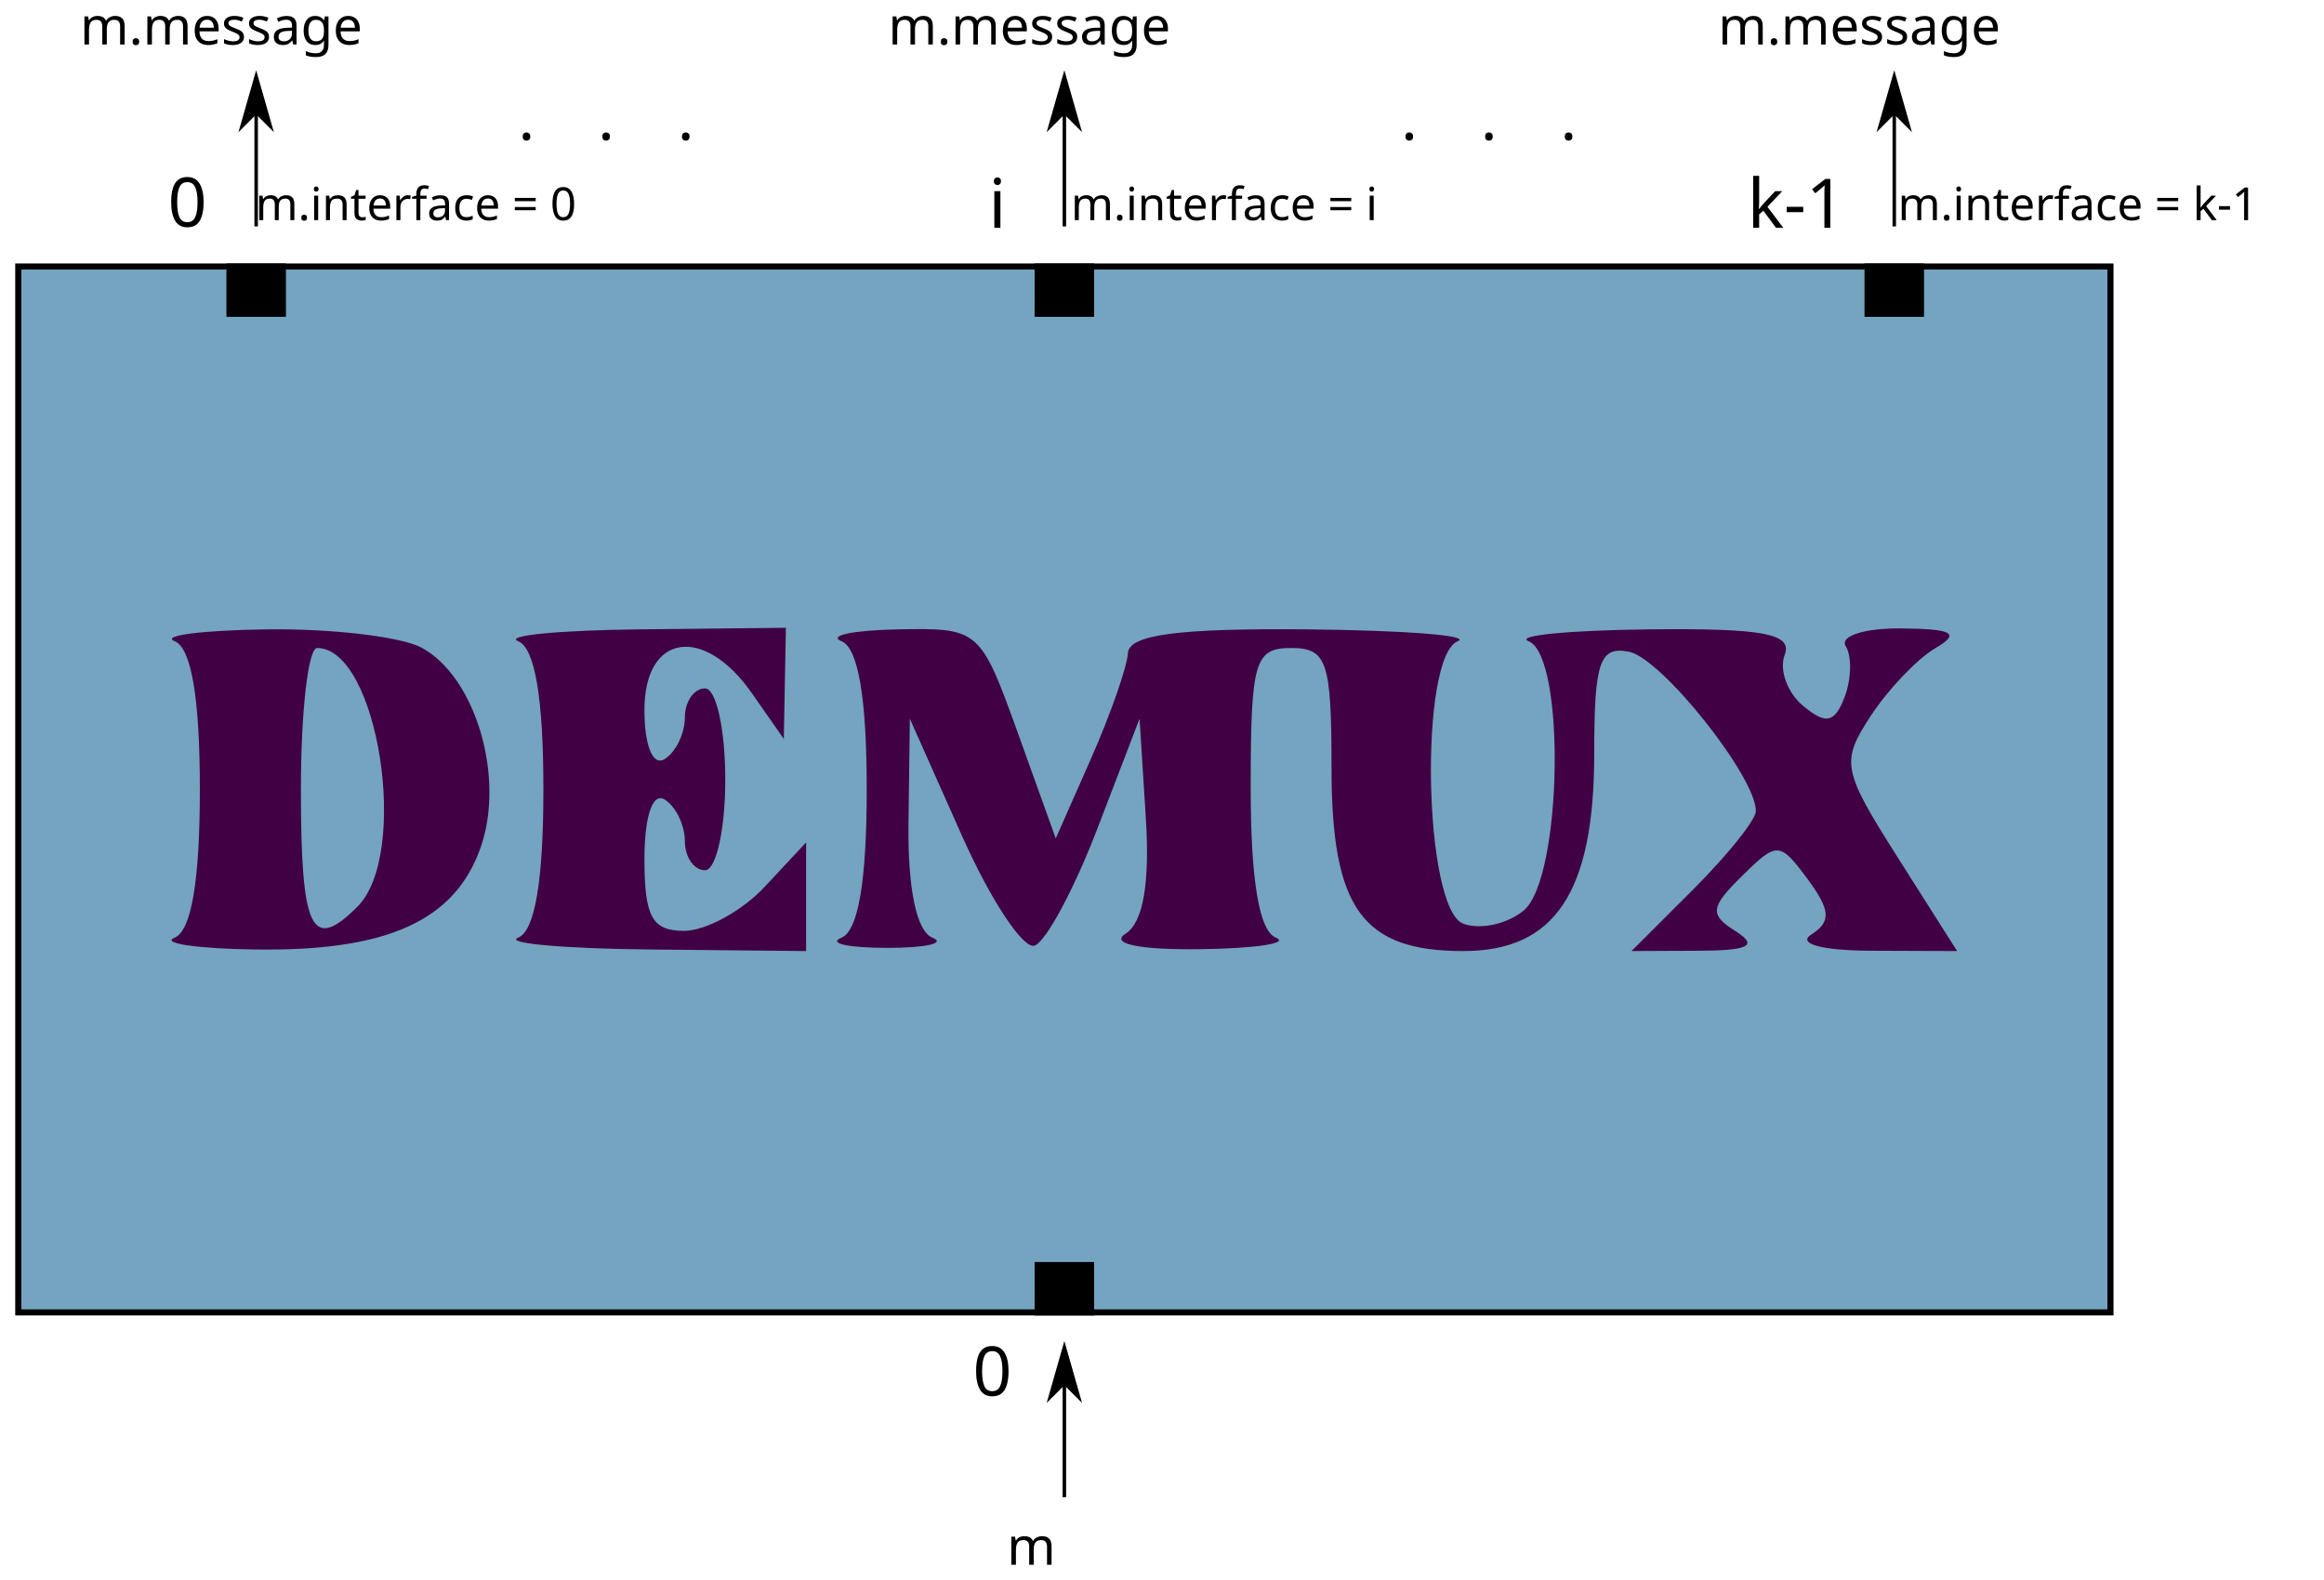
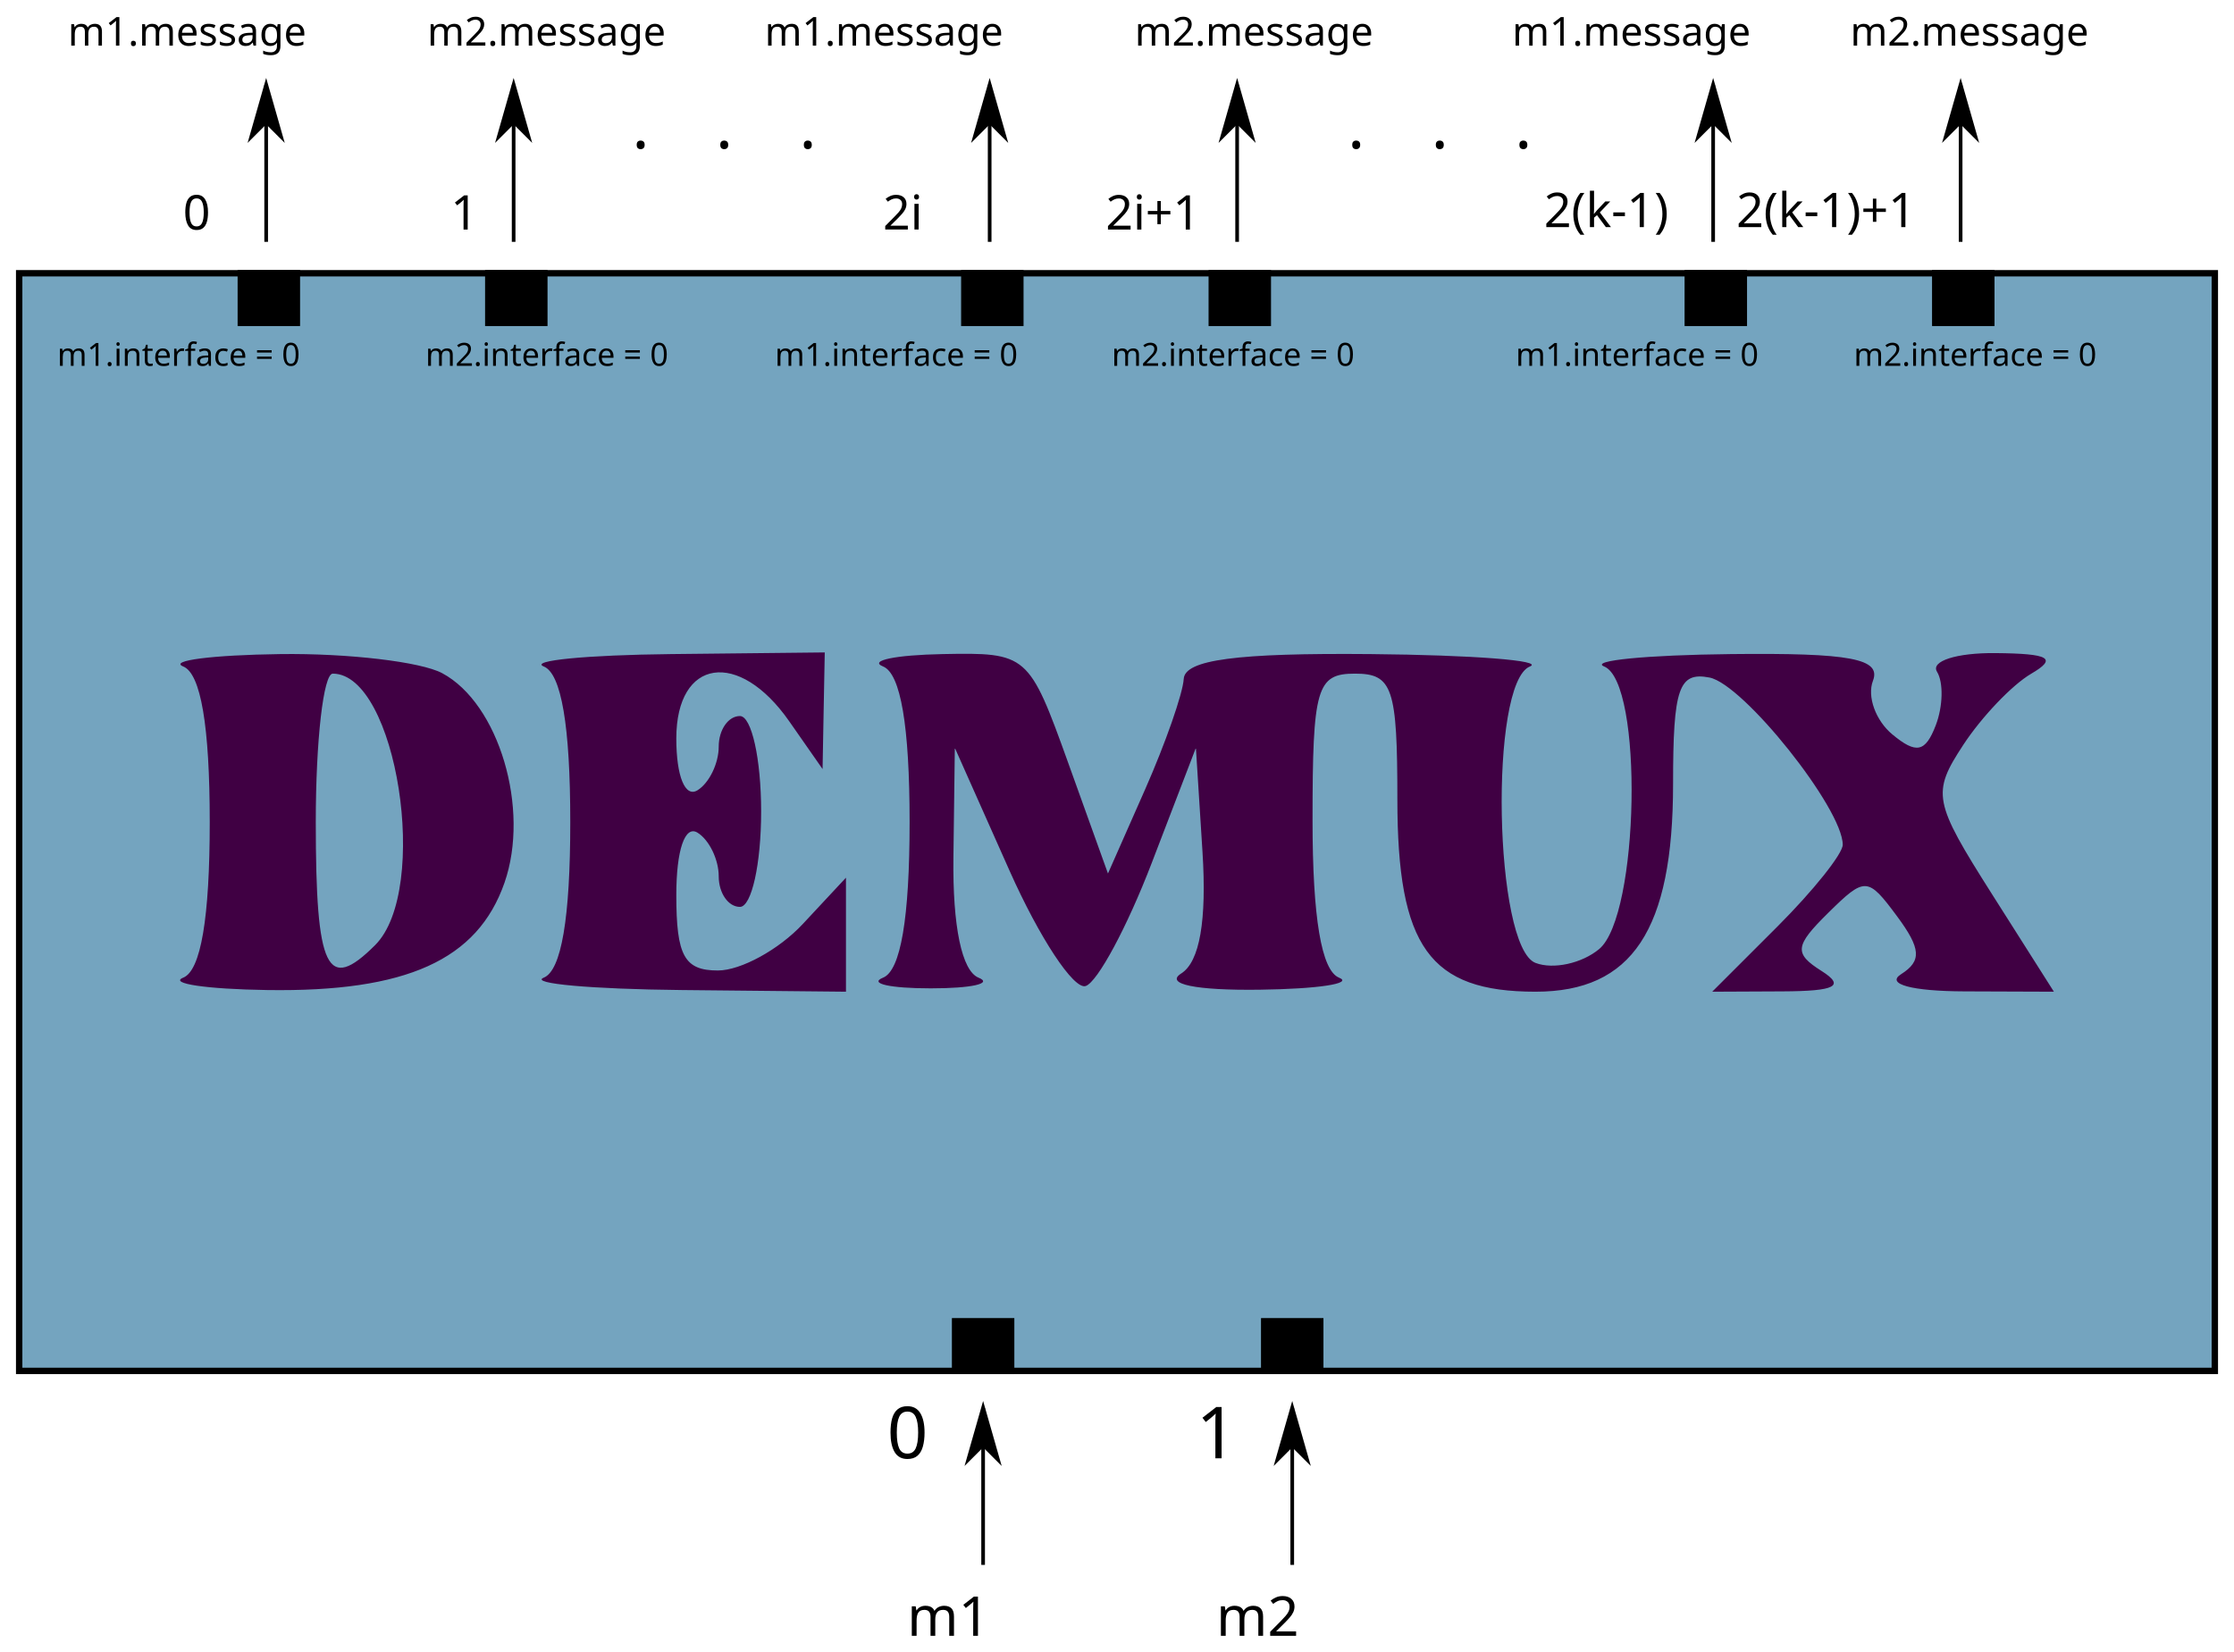
- <svg xmlns="http://www.w3.org/2000/svg" width="763.419" height="519.121" viewBox="0 0 763.419 519.121" id="svg2" version="1.1">
+ <svg xmlns="http://www.w3.org/2000/svg" width="699.274" height="517.107" viewBox="0 0 699.274 517.107" id="svg2" version="1.1">
  <defs id="defs4">
+     <marker style="overflow:visible" id="marker7125" refX="0" refY="0" orient="auto">
+       <path transform="matrix(-0.8,0,0,-0.8,-10,0)" style="fill:#000000;fill-opacity:1;fill-rule:evenodd;stroke:#000000;stroke-width:1pt;stroke-opacity:1" d="M 0,0 5,-5 -12.5,0 5,5 0,0 Z" id="path7127" />
+     </marker>
+     <marker style="overflow:visible" id="marker6961" refX="0" refY="0" orient="auto">
+       <path transform="matrix(-0.8,0,0,-0.8,-10,0)" style="fill:#000000;fill-opacity:1;fill-rule:evenodd;stroke:#000000;stroke-width:1pt;stroke-opacity:1" d="M 0,0 5,-5 -12.5,0 5,5 0,0 Z" id="path6963" />
+     </marker>
+     <marker orient="auto" refY="0" refX="0" id="marker6483" style="overflow:visible">
+       <path id="path6485" d="M 0,0 5,-5 -12.5,0 5,5 0,0 Z" style="fill:#000000;fill-opacity:1;fill-rule:evenodd;stroke:#000000;stroke-width:1pt;stroke-opacity:1" transform="matrix(-0.8,0,0,-0.8,-10,0)" />
+     </marker>
+     <marker style="overflow:visible" id="marker5853" refX="0" refY="0" orient="auto">
+       <path transform="matrix(-0.8,0,0,-0.8,-10,0)" style="fill:#000000;fill-opacity:1;fill-rule:evenodd;stroke:#000000;stroke-width:1pt;stroke-opacity:1" d="M 0,0 5,-5 -12.5,0 5,5 0,0 Z" id="path5855" />
+     </marker>
+     <marker orient="auto" refY="0" refX="0" id="marker5240" style="overflow:visible">
+       <path id="path5242" d="M 0,0 5,-5 -12.5,0 5,5 0,0 Z" style="fill:#000000;fill-opacity:1;fill-rule:evenodd;stroke:#000000;stroke-width:1pt;stroke-opacity:1" transform="matrix(-0.8,0,0,-0.8,-10,0)" />
+     </marker>
+     <marker orient="auto" refY="0" refX="0" id="marker4309" style="overflow:visible">
+       <path id="path4311" d="M 0,0 5,-5 -12.5,0 5,5 0,0 Z" style="fill:#000000;fill-opacity:1;fill-rule:evenodd;stroke:#000000;stroke-width:1pt;stroke-opacity:1" transform="matrix(-0.8,0,0,-0.8,-10,0)" />
+     </marker>
    <marker orient="auto" refY="0" refX="0" id="marker4499" style="overflow:visible">
      <path id="path4501" d="M 0,0 5,-5 -12.5,0 5,5 0,0 Z" style="fill:#000000;fill-opacity:1;fill-rule:evenodd;stroke:#000000;stroke-width:1pt;stroke-opacity:1" transform="matrix(-0.8,0,0,-0.8,-10,0)" />
    </marker>
    <marker orient="auto" refY="0" refX="0" id="marker4387" style="overflow:visible">
      <path id="path4389" d="M 0,0 5,-5 -12.5,0 5,5 0,0 Z" style="fill:#000000;fill-opacity:1;fill-rule:evenodd;stroke:#000000;stroke-width:1pt;stroke-opacity:1" transform="matrix(-0.8,0,0,-0.8,-10,0)" />
    </marker>
    <marker orient="auto" refY="0" refX="0" id="marker4287" style="overflow:visible">
      <path id="path4289" d="M 0,0 5,-5 -12.5,0 5,5 0,0 Z" style="fill:#000000;fill-opacity:1;fill-rule:evenodd;stroke:#000000;stroke-width:1pt;stroke-opacity:1" transform="matrix(-0.8,0,0,-0.8,-10,0)" />
    </marker>
    <marker orient="auto" refY="0" refX="0" id="marker6949" style="overflow:visible">
      <path id="path6951" d="M 0,0 5,-5 -12.5,0 5,5 0,0 Z" style="fill:#000000;fill-opacity:1;fill-rule:evenodd;stroke:#000000;stroke-width:1pt;stroke-opacity:1" transform="matrix(-0.8,0,0,-0.8,-10,0)" />
-     </marker>
-     <marker style="overflow:visible" id="marker5672" refX="0" refY="0" orient="auto">
-       <path transform="matrix(-0.8,0,0,-0.8,-10,0)" style="fill:#000000;fill-opacity:1;fill-rule:evenodd;stroke:#000000;stroke-width:1pt;stroke-opacity:1" d="M 0,0 5,-5 -12.5,0 5,5 0,0 Z" id="path5674" />
    </marker>
    <marker style="overflow:visible" id="marker5174" refX="0" refY="0" orient="auto">
      <path transform="matrix(-0.8,0,0,-0.8,-10,0)" style="fill:#000000;fill-opacity:1;fill-rule:evenodd;stroke:#000000;stroke-width:1pt;stroke-opacity:1" d="M 0,0 5,-5 -12.5,0 5,5 0,0 Z" id="path5176" />
    </marker>
    <marker orient="auto" refY="0" refX="0" id="marker5024" style="overflow:visible">
      <path id="path5026" d="M 0,0 5,-5 -12.5,0 5,5 0,0 Z" style="fill:#000000;fill-opacity:1;fill-rule:evenodd;stroke:#000000;stroke-width:1pt;stroke-opacity:1" transform="matrix(-0.8,0,0,-0.8,-10,0)" />
    </marker>
    <marker style="overflow:visible" id="marker4902" refX="0" refY="0" orient="auto">
      <path transform="matrix(-0.8,0,0,-0.8,-10,0)" style="fill:#000000;fill-opacity:1;fill-rule:evenodd;stroke:#000000;stroke-width:1pt;stroke-opacity:1" d="M 0,0 5,-5 -12.5,0 5,5 0,0 Z" id="path4904" />
    </marker>
    <marker style="overflow:visible" id="marker14043" refX="0" refY="0" orient="auto">
      <path transform="matrix(-0.8,0,0,-0.8,-10,0)" style="fill:#000000;fill-opacity:1;fill-rule:evenodd;stroke:#000000;stroke-width:1pt;stroke-opacity:1" d="M 0,0 5,-5 -12.5,0 5,5 0,0 Z" id="path14045" />
    </marker>
    <marker orient="auto" refY="0" refX="0" id="marker13191" style="overflow:visible">
      <path id="path13193" d="M 0,0 5,-5 -12.5,0 5,5 0,0 Z" style="fill:#000000;fill-opacity:1;fill-rule:evenodd;stroke:#000000;stroke-width:1pt;stroke-opacity:1" transform="matrix(-0.8,0,0,-0.8,-10,0)" />
    </marker>
    <marker style="overflow:visible" id="marker11943" refX="0" refY="0" orient="auto">
      <path transform="matrix(-0.8,0,0,-0.8,-10,0)" style="fill:#000000;fill-opacity:1;fill-rule:evenodd;stroke:#000000;stroke-width:1pt;stroke-opacity:1" d="M 0,0 5,-5 -12.5,0 5,5 0,0 Z" id="path11945" />
    </marker>
    <marker orient="auto" refY="0" refX="0" id="marker10587" style="overflow:visible">
      <path id="path10589" d="M 0,0 5,-5 -12.5,0 5,5 0,0 Z" style="fill:#000000;fill-opacity:1;fill-rule:evenodd;stroke:#000000;stroke-width:1pt;stroke-opacity:1" transform="matrix(-0.8,0,0,-0.8,-10,0)" />
    </marker>
    <marker style="overflow:visible" id="marker9081" refX="0" refY="0" orient="auto">
      <path transform="matrix(-0.8,0,0,-0.8,-10,0)" style="fill:#000000;fill-opacity:1;fill-rule:evenodd;stroke:#000000;stroke-width:1pt;stroke-opacity:1" d="M 0,0 5,-5 -12.5,0 5,5 0,0 Z" id="path9083" />
    </marker>
    <marker orient="auto" refY="0" refX="0" id="marker8997" style="overflow:visible">
      <path id="path8999" d="M 0,0 5,-5 -12.5,0 5,5 0,0 Z" style="fill:#000000;fill-opacity:1;fill-rule:evenodd;stroke:#000000;stroke-width:1pt;stroke-opacity:1" transform="matrix(-0.8,0,0,-0.8,-10,0)" />
    </marker>
    <marker style="overflow:visible" id="marker8913" refX="0" refY="0" orient="auto">
      <path transform="matrix(-0.8,0,0,-0.8,-10,0)" style="fill:#000000;fill-opacity:1;fill-rule:evenodd;stroke:#000000;stroke-width:1pt;stroke-opacity:1" d="M 0,0 5,-5 -12.5,0 5,5 0,0 Z" id="path8915" />
    </marker>
+     <marker orient="auto" refY="0" refX="0" id="marker5240-3" style="overflow:visible">
+       <path id="path5242-6" d="M 0,0 5,-5 -12.5,0 5,5 0,0 Z" style="fill:#000000;fill-opacity:1;fill-rule:evenodd;stroke:#000000;stroke-width:1pt;stroke-opacity:1" transform="matrix(-0.8,0,0,-0.8,-10,0)" />
+     </marker>
  </defs>
-   <g id="layer1" transform="translate(-16.0775,-128.4981)">
+   <g id="layer1" transform="translate(-16.0775,-130.5118)">
    <rect style="opacity:1;fill:#74a4bf;fill-opacity:1;stroke:#000000;stroke-width:2;stroke-linecap:round;stroke-miterlimit:4;stroke-dasharray:none;stroke-dashoffset:0;stroke-opacity:1" id="rect4136" width="687.274" height="343.637" x="22.078" y="216.053" />
    <g transform="translate(289.3635,-102.5948)" id="layer1-1">
      <g transform="matrix(0.1773381,0,0,0.1773381,166.2034,319.2169)" id="g4161">
        <path style="fill:#400043;fill-opacity:1" d="m -1022.493,666.199 -271.389,2.923 c -149.264,1.625 -250.334,11.476 -224.598,21.86 31.025,12.519 46.792,105.071 46.792,274.68 0,169.609 -15.767,262.161 -46.792,274.681 -25.736,10.384 83.756,20.235 243.314,21.86 l 290.108,2.924 0,-100.674 0,-100.601 -76.329,81.885 c -41.978,45.059 -109.357,81.958 -149.732,81.958 -59.171,0 -73.404,-25.821 -73.404,-133.209 0,-79.284 15.154,-123.874 37.433,-110.106 20.589,12.724 37.433,47.393 37.433,77.06 0,29.667 16.846,53.956 37.433,53.956 20.589,0 37.435,-75.802 37.435,-168.449 0,-92.647 -16.846,-168.449 -37.435,-168.449 -20.587,0 -37.433,24.289 -37.433,53.956 0,29.667 -16.844,64.335 -37.433,77.059 -21.838,13.498 -37.433,-24.582 -37.433,-91.389 0,-141.268 110.27,-158 199.374,-30.268 l 58.782,84.224 1.901,-102.941 1.968,-102.941 z m 2065.986,1.172 c -68.126,-0.624 -114.372,14.17 -102.795,32.9 11.575,18.73 10.573,61.268 -2.189,94.533 -18.345,47.806 -34.421,51.167 -76.694,16.085 -29.415,-24.413 -44.802,-66.95 -34.215,-94.533 15.048,-39.217 -39.697,-49.54 -250.993,-47.23 -148.618,1.625 -249.164,11.476 -223.428,21.86 69.537,28.059 62.24,439.917 -8.846,498.913 -30.62,25.411 -81.156,36.37 -112.3,24.419 -73.315,-28.134 -82.108,-494.184 -9.87,-523.332 25.736,-10.384 -100.601,-20.236 -280.749,-21.86 -237.278,-2.14 -328.308,9.971 -330.318,43.867 -1.526,25.735 -32.206,113.548 -68.212,195.135 l -65.508,148.343 -70.114,-195.134 c -69.236,-192.551 -72.216,-195.127 -221.894,-192.211 -83.433,1.625 -130.651,11.476 -104.915,21.86 31.025,12.519 46.792,105.071 46.792,274.68 0,169.609 -15.767,262.161 -46.792,274.68 -25.734,10.384 12.165,18.863 84.224,18.863 72.059,0 109.958,-8.478 84.224,-18.863 -29.446,-11.882 -45.857,-90.604 -44.307,-212.316 l 2.487,-193.38 96.434,216.556 c 53.051,119.119 113.593,210.885 134.525,203.908 20.93,-6.977 73.275,-104.414 116.32,-216.556 l 78.23,-203.908 11.623,183.51 c 7.708,121.49 -4.948,194.128 -37.433,214.728 -29.641,18.798 25.062,30.171 138.107,28.733 102.943,-1.309 166.109,-10.891 140.375,-21.276 -31.102,-12.551 -46.792,-105.719 -46.792,-277.824 0,-233.957 7.217,-258.888 74.865,-258.888 66.448,4.4e-4 74.867,24.924 74.867,221.894 0,260.44 56.863,339.603 243.9,339.603 170.589,0 242.73,-109.058 242.73,-366.727 0,-169.045 10.016,-198.33 64.193,-187.896 60.14,11.582 235.272,231.336 235.272,295.224 0,15.96 -51.804,80.9 -115.15,144.249 l -115.225,115.151 124.582,-0.584 c 93.157,-0.431 110.361,-9.485 68.36,-36.044 -48.937,-30.945 -47.391,-44.156 11.696,-102.429 65.108,-64.209 69.864,-63.927 121.586,5.849 42.392,57.189 43.917,78.972 7.091,102.356 -27.381,17.386 18.875,29.931 111.495,30.268 l 158.287,0.584 -109.594,-172.762 C 934.03,929.324 931.209,914.655 986.984,829.532 c 32.495,-49.597 86.407,-106.121 119.756,-125.606 46.967,-27.442 32.705,-35.672 -63.242,-36.556 z m -3027.402,1.756 c -119.736,1.625 -196.67,11.476 -170.934,21.86 31.025,12.519 46.79,105.071 46.79,274.68 0,169.609 -15.765,262.161 -46.79,274.68 -25.736,10.384 40.857,20.236 147.977,21.86 245.918,3.732 371.549,-53.099 419.075,-189.432 45.45,-130.375 -9.83,-316.357 -109.959,-369.944 -37.658,-20.153 -166.423,-35.329 -286.159,-33.704 z m 92.998,34.508 c 112.859,0 172.475,381.566 74.867,479.173 -85.071,85.07 -104.842,44.146 -104.842,-217.142 0,-144.117 13.505,-262.032 29.975,-262.032 z" id="path4155" />
      </g>
    </g>
-     <path style="fill:none;fill-rule:evenodd;stroke:#000000;stroke-width:1.145px;stroke-linecap:butt;stroke-linejoin:miter;stroke-opacity:1;marker-end:url(#marker4902)" d="m 365.714,620.421 0,-49.091" id="path5152" />
-     <text id="text5154" y="642.619" x="366.033" style="font-style:normal;font-weight:normal;font-size:17.182px;line-height:125%;font-family:sans-serif;text-align:center;letter-spacing:0px;word-spacing:0px;text-anchor:middle;fill:#000000;fill-opacity:1;stroke:none;stroke-width:1px;stroke-linecap:butt;stroke-linejoin:miter;stroke-opacity:1" xml:space="preserve">
-       <tspan y="642.619" x="366.033" id="tspan5156">m</tspan>
+     <path style="fill:none;fill-rule:evenodd;stroke:#000000;stroke-width:1.145px;stroke-linecap:butt;stroke-linejoin:miter;stroke-opacity:1;marker-end:url(#marker5024)" d="m 99.393,206.223 0,-49.091" id="path4806" />
+     <text id="text5016" y="144.789" x="85.812" style="font-style:normal;font-weight:normal;font-size:17.182px;line-height:125%;font-family:sans-serif;text-align:center;letter-spacing:0px;word-spacing:0px;text-anchor:middle;fill:#000000;fill-opacity:1;stroke:none;stroke-width:1px;stroke-linecap:butt;stroke-linejoin:miter;stroke-opacity:1" xml:space="preserve">
+       <tspan y="144.789" x="85.812" id="tspan5018" style="font-size:12.5px">m1.message</tspan>
    </text>
-     <text id="text5158" y="587.057" x="348.676" style="font-style:normal;font-weight:normal;font-size:10.198px;line-height:125%;font-family:sans-serif;text-align:center;letter-spacing:0px;word-spacing:0px;text-anchor:middle;fill:#000000;fill-opacity:1;stroke:none;stroke-width:1px;stroke-linecap:butt;stroke-linejoin:miter;stroke-opacity:1" xml:space="preserve">
-       <tspan style="font-size:22.5px" y="587.057" x="348.676" id="tspan5160">0</tspan>
+     <text xml:space="preserve" style="font-style:normal;font-weight:normal;font-size:15px;line-height:125%;font-family:sans-serif;text-align:center;letter-spacing:0px;word-spacing:0px;text-anchor:middle;fill:#000000;fill-opacity:1;stroke:none;stroke-width:1px;stroke-linecap:butt;stroke-linejoin:miter;stroke-opacity:1" x="476.506" y="176.936" id="text7037">
+       <tspan id="tspan7039" x="476.506" y="176.936" style="font-size:20px">.    .    .</tspan>
    </text>
-     <rect y="543.344" x="356.136" height="17.151" width="19.156" id="rect5164" style="opacity:1;fill:#000000;fill-opacity:1;stroke:#000000;stroke-width:0.39;stroke-linecap:round;stroke-miterlimit:4;stroke-dasharray:none;stroke-dashoffset:0;stroke-opacity:1" />
-     <path style="fill:none;fill-rule:evenodd;stroke:#000000;stroke-width:1.145px;stroke-linecap:butt;stroke-linejoin:miter;stroke-opacity:1;marker-end:url(#marker5024)" d="m 100.227,202.887 0,-49.091" id="path4806" />
+     <text id="text7041" y="176.936" x="252.529" style="font-style:normal;font-weight:normal;font-size:15px;line-height:125%;font-family:sans-serif;text-align:center;letter-spacing:0px;word-spacing:0px;text-anchor:middle;fill:#000000;fill-opacity:1;stroke:none;stroke-width:1px;stroke-linecap:butt;stroke-linejoin:miter;stroke-opacity:1" xml:space="preserve">
+       <tspan style="font-size:20px" y="176.936" x="252.529" id="tspan7043">.    .    .</tspan>
+     </text>
+     <text xml:space="preserve" style="font-style:normal;font-weight:normal;font-size:17.182px;line-height:125%;font-family:sans-serif;text-align:center;letter-spacing:0px;word-spacing:0px;text-anchor:middle;fill:#000000;fill-opacity:1;stroke:none;stroke-width:1px;stroke-linecap:butt;stroke-linejoin:miter;stroke-opacity:1" x="83.164" y="245.036" id="text4765">
+       <tspan id="tspan4767" x="83.164" y="245.036" style="font-size:10px">m1.interface = 0</tspan>
+     </text>
+     <text xml:space="preserve" style="font-style:normal;font-weight:normal;font-size:10.198px;line-height:125%;font-family:sans-serif;text-align:center;letter-spacing:0px;word-spacing:0px;text-anchor:middle;fill:#000000;fill-opacity:1;stroke:none;stroke-width:1px;stroke-linecap:butt;stroke-linejoin:miter;stroke-opacity:1" x="84.261" y="202.368" id="text4285">
+       <tspan id="tspan4287" x="84.261" y="202.368" style="font-size:15px">0</tspan>
+     </text>
+     <path style="fill:none;fill-rule:evenodd;stroke:#000000;stroke-width:1.145px;stroke-linecap:butt;stroke-linejoin:miter;stroke-opacity:1;marker-end:url(#marker4902)" d="m 323.808,620.421 0,-49.091" id="path5152" />
+     <text id="text5154" y="642.619" x="324.127" style="font-style:normal;font-weight:normal;font-size:17.182px;line-height:125%;font-family:sans-serif;text-align:center;letter-spacing:0px;word-spacing:0px;text-anchor:middle;fill:#000000;fill-opacity:1;stroke:none;stroke-width:1px;stroke-linecap:butt;stroke-linejoin:miter;stroke-opacity:1" xml:space="preserve">
+       <tspan y="642.619" x="324.127" id="tspan5156">m1</tspan>
+     </text>
+     <text id="text5158" y="587.057" x="306.77" style="font-style:normal;font-weight:normal;font-size:10.198px;line-height:125%;font-family:sans-serif;text-align:center;letter-spacing:0px;word-spacing:0px;text-anchor:middle;fill:#000000;fill-opacity:1;stroke:none;stroke-width:1px;stroke-linecap:butt;stroke-linejoin:miter;stroke-opacity:1" xml:space="preserve">
+       <tspan style="font-size:22.5px" y="587.057" x="306.77" id="tspan5160">0</tspan>
+     </text>
+     <rect y="543.344" x="314.23" height="17.151" width="19.156" id="rect5164" style="opacity:1;fill:#000000;fill-opacity:1;stroke:#000000;stroke-width:0.39;stroke-linecap:round;stroke-miterlimit:4;stroke-dasharray:none;stroke-dashoffset:0;stroke-opacity:1" />
+     <path id="path4297" d="m 420.566,620.421 0,-49.091" style="fill:none;fill-rule:evenodd;stroke:#000000;stroke-width:1.145px;stroke-linecap:butt;stroke-linejoin:miter;stroke-opacity:1;marker-end:url(#marker4309)" />
+     <text xml:space="preserve" style="font-style:normal;font-weight:normal;font-size:17.182px;line-height:125%;font-family:sans-serif;text-align:center;letter-spacing:0px;word-spacing:0px;text-anchor:middle;fill:#000000;fill-opacity:1;stroke:none;stroke-width:1px;stroke-linecap:butt;stroke-linejoin:miter;stroke-opacity:1" x="420.884" y="642.619" id="text4299">
+       <tspan id="tspan4301" x="420.884" y="642.619">m2</tspan>
+     </text>
+     <text xml:space="preserve" style="font-style:normal;font-weight:normal;font-size:10.198px;line-height:125%;font-family:sans-serif;text-align:center;letter-spacing:0px;word-spacing:0px;text-anchor:middle;fill:#000000;fill-opacity:1;stroke:none;stroke-width:1px;stroke-linecap:butt;stroke-linejoin:miter;stroke-opacity:1" x="403.528" y="587.057" id="text4303">
+       <tspan id="tspan4305" x="403.528" y="587.057" style="font-size:22.5px">1</tspan>
+     </text>
+     <rect style="opacity:1;fill:#000000;fill-opacity:1;stroke:#000000;stroke-width:0.39;stroke-linecap:round;stroke-miterlimit:4;stroke-dasharray:none;stroke-dashoffset:0;stroke-opacity:1" id="rect4307" width="19.156" height="17.151" x="410.988" y="543.344" />
+     <path style="fill:none;fill-rule:evenodd;stroke:#000000;stroke-width:1.145px;stroke-linecap:butt;stroke-linejoin:miter;stroke-opacity:1;marker-end:url(#marker7125)" d="m 176.853,206.223 0,-49.091" id="path5224" />
    <rect y="215.248" x="90.65" height="17.151" width="19.156" id="rect4826" style="opacity:1;fill:#000000;fill-opacity:1;stroke:#000000;stroke-width:0.39;stroke-linecap:round;stroke-miterlimit:4;stroke-dasharray:none;stroke-dashoffset:0;stroke-opacity:1" />
-     <text id="text5016" y="143.121" x="99.904" style="font-style:normal;font-weight:normal;font-size:17.182px;line-height:125%;font-family:sans-serif;text-align:center;letter-spacing:0px;word-spacing:0px;text-anchor:middle;fill:#000000;fill-opacity:1;stroke:none;stroke-width:1px;stroke-linecap:butt;stroke-linejoin:miter;stroke-opacity:1" xml:space="preserve">
-       <tspan y="143.121" x="99.904" id="tspan5018">m.message</tspan>
+     <rect y="215.248" x="168.11" height="17.151" width="19.156" id="rect5226" style="opacity:1;fill:#000000;fill-opacity:1;stroke:#000000;stroke-width:0.39;stroke-linecap:round;stroke-miterlimit:4;stroke-dasharray:none;stroke-dashoffset:0;stroke-opacity:1" />
+     <text id="text5228" y="144.789" x="198.305" style="font-style:normal;font-weight:normal;font-size:17.182px;line-height:125%;font-family:sans-serif;text-align:center;letter-spacing:0px;word-spacing:0px;text-anchor:middle;fill:#000000;fill-opacity:1;stroke:none;stroke-width:1px;stroke-linecap:butt;stroke-linejoin:miter;stroke-opacity:1" xml:space="preserve">
+       <tspan y="144.789" x="198.305" id="tspan5230" style="font-size:12.5px">m2.message</tspan>
    </text>
-     <path id="path5648" d="m 365.714,202.887 0,-49.091" style="fill:none;fill-rule:evenodd;stroke:#000000;stroke-width:1.145px;stroke-linecap:butt;stroke-linejoin:miter;stroke-opacity:1;marker-end:url(#marker5672)" />
-     <rect style="opacity:1;fill:#000000;fill-opacity:1;stroke:#000000;stroke-width:0.39;stroke-linecap:round;stroke-miterlimit:4;stroke-dasharray:none;stroke-dashoffset:0;stroke-opacity:1" id="rect5660" width="19.156" height="17.151" x="356.136" y="215.248" />
-     <path id="path6812" d="m 638.333,202.887 0,-49.091" style="fill:none;fill-rule:evenodd;stroke:#000000;stroke-width:1.145px;stroke-linecap:butt;stroke-linejoin:miter;stroke-opacity:1;marker-end:url(#marker4499)" />
-     <rect style="opacity:1;fill:#000000;fill-opacity:1;stroke:#000000;stroke-width:0.39;stroke-linecap:round;stroke-miterlimit:4;stroke-dasharray:none;stroke-dashoffset:0;stroke-opacity:1" id="rect6824" width="19.156" height="17.151" x="628.755" y="215.248" />
-     <text xml:space="preserve" style="font-style:normal;font-weight:normal;font-size:15px;line-height:125%;font-family:sans-serif;text-align:center;letter-spacing:0px;word-spacing:0px;text-anchor:middle;fill:#000000;fill-opacity:1;stroke:none;stroke-width:1px;stroke-linecap:butt;stroke-linejoin:miter;stroke-opacity:1" x="224.935" y="174.434" id="text7037">
-       <tspan id="tspan7039" x="224.935" y="174.434" style="font-size:20px">.    .    .</tspan>
+     <text xml:space="preserve" style="font-style:normal;font-weight:normal;font-size:17.182px;line-height:125%;font-family:sans-serif;text-align:center;letter-spacing:0px;word-spacing:0px;text-anchor:middle;fill:#000000;fill-opacity:1;stroke:none;stroke-width:1px;stroke-linecap:butt;stroke-linejoin:miter;stroke-opacity:1" x="198.421" y="245.036" id="text5232">
+       <tspan id="tspan5234" x="198.421" y="245.036" style="font-size:10px">m2.interface = 0</tspan>
    </text>
-     <text id="text7041" y="174.434" x="514.935" style="font-style:normal;font-weight:normal;font-size:15px;line-height:125%;font-family:sans-serif;text-align:center;letter-spacing:0px;word-spacing:0px;text-anchor:middle;fill:#000000;fill-opacity:1;stroke:none;stroke-width:1px;stroke-linecap:butt;stroke-linejoin:miter;stroke-opacity:1" xml:space="preserve">
-       <tspan style="font-size:20px" y="174.434" x="514.935" id="tspan7043">.    .    .</tspan>
+     <text xml:space="preserve" style="font-style:normal;font-weight:normal;font-size:10.198px;line-height:125%;font-family:sans-serif;text-align:center;letter-spacing:0px;word-spacing:0px;text-anchor:middle;fill:#000000;fill-opacity:1;stroke:none;stroke-width:1px;stroke-linecap:butt;stroke-linejoin:miter;stroke-opacity:1" x="168.062" y="202.376" id="text5236">
+       <tspan id="tspan5238" x="168.062" y="202.376" style="font-size:15px">1</tspan>
    </text>
-     <text xml:space="preserve" style="font-style:normal;font-weight:normal;font-size:17.182px;line-height:125%;font-family:sans-serif;text-align:center;letter-spacing:0px;word-spacing:0px;text-anchor:middle;fill:#000000;fill-opacity:1;stroke:none;stroke-width:1px;stroke-linecap:butt;stroke-linejoin:miter;stroke-opacity:1" x="163.849" y="200.828" id="text4765">
-       <tspan id="tspan4767" x="163.849" y="200.828" style="font-size:15px">m.interface = 0</tspan>
+     <path id="path5821" d="m 325.856,206.223 0,-49.091" style="fill:none;fill-rule:evenodd;stroke:#000000;stroke-width:1.145px;stroke-linecap:butt;stroke-linejoin:miter;stroke-opacity:1;marker-end:url(#marker5853)" />
+     <text xml:space="preserve" style="font-style:normal;font-weight:normal;font-size:17.182px;line-height:125%;font-family:sans-serif;text-align:center;letter-spacing:0px;word-spacing:0px;text-anchor:middle;fill:#000000;fill-opacity:1;stroke:none;stroke-width:1px;stroke-linecap:butt;stroke-linejoin:miter;stroke-opacity:1" x="303.934" y="144.789" id="text5825">
+       <tspan style="font-size:12.5px" id="tspan5827" x="303.934" y="144.789">m1.message</tspan>
    </text>
-     <text xml:space="preserve" style="font-style:normal;font-weight:normal;font-size:17.182px;line-height:125%;font-family:sans-serif;text-align:center;letter-spacing:0px;word-spacing:0px;text-anchor:middle;fill:#000000;fill-opacity:1;stroke:none;stroke-width:1px;stroke-linecap:butt;stroke-linejoin:miter;stroke-opacity:1" x="365.391" y="143.121" id="text4781">
-       <tspan id="tspan4783" x="365.391" y="143.121">m.message</tspan>
+     <text id="text5829" y="245.036" x="307.803" style="font-style:normal;font-weight:normal;font-size:17.182px;line-height:125%;font-family:sans-serif;text-align:center;letter-spacing:0px;word-spacing:0px;text-anchor:middle;fill:#000000;fill-opacity:1;stroke:none;stroke-width:1px;stroke-linecap:butt;stroke-linejoin:miter;stroke-opacity:1" xml:space="preserve">
+       <tspan style="font-size:10px" y="245.036" x="307.803" id="tspan5831">m1.interface = 0</tspan>
    </text>
-     <text id="text4797" y="143.121" x="638.01" style="font-style:normal;font-weight:normal;font-size:17.182px;line-height:125%;font-family:sans-serif;text-align:center;letter-spacing:0px;word-spacing:0px;text-anchor:middle;fill:#000000;fill-opacity:1;stroke:none;stroke-width:1px;stroke-linecap:butt;stroke-linejoin:miter;stroke-opacity:1" xml:space="preserve">
-       <tspan y="143.121" x="638.01" id="tspan4799">m.message</tspan>
+     <text id="text5833" y="202.368" x="305.302" style="font-style:normal;font-weight:normal;font-size:10.198px;line-height:125%;font-family:sans-serif;text-align:center;letter-spacing:0px;word-spacing:0px;text-anchor:middle;fill:#000000;fill-opacity:1;stroke:none;stroke-width:1px;stroke-linecap:butt;stroke-linejoin:miter;stroke-opacity:1" xml:space="preserve">
+       <tspan style="font-size:15px" y="202.368" x="305.302" id="tspan5835">2i</tspan>
    </text>
-     <text id="text4813" y="200.828" x="429.399" style="font-style:normal;font-weight:normal;font-size:17.182px;line-height:125%;font-family:sans-serif;text-align:center;letter-spacing:0px;word-spacing:0px;text-anchor:middle;fill:#000000;fill-opacity:1;stroke:none;stroke-width:1px;stroke-linecap:butt;stroke-linejoin:miter;stroke-opacity:1" xml:space="preserve">
-       <tspan style="font-size:15px" y="200.828" x="429.399" id="tspan4815">m.interface = i</tspan>
+     <path id="path5837" d="m 403.316,206.223 0,-49.091" style="fill:none;fill-rule:evenodd;stroke:#000000;stroke-width:1.145px;stroke-linecap:butt;stroke-linejoin:miter;stroke-opacity:1;marker-end:url(#marker5240-3)" />
+     <text xml:space="preserve" style="font-style:normal;font-weight:normal;font-size:17.182px;line-height:125%;font-family:sans-serif;text-align:center;letter-spacing:0px;word-spacing:0px;text-anchor:middle;fill:#000000;fill-opacity:1;stroke:none;stroke-width:1px;stroke-linecap:butt;stroke-linejoin:miter;stroke-opacity:1" x="419.763" y="144.789" id="text5841">
+       <tspan style="font-size:12.5px" id="tspan5843" x="419.763" y="144.789">m2.message</tspan>
    </text>
-     <text xml:space="preserve" style="font-style:normal;font-weight:normal;font-size:17.182px;line-height:125%;font-family:sans-serif;text-align:center;letter-spacing:0px;word-spacing:0px;text-anchor:middle;fill:#000000;fill-opacity:1;stroke:none;stroke-width:1px;stroke-linecap:butt;stroke-linejoin:miter;stroke-opacity:1" x="709.824" y="200.828" id="text4817">
-       <tspan id="tspan4819" x="709.824" y="200.828" style="font-size:15px">m.interface = k-1</tspan>
+     <text id="text5845" y="245.036" x="413.206" style="font-style:normal;font-weight:normal;font-size:17.182px;line-height:125%;font-family:sans-serif;text-align:center;letter-spacing:0px;word-spacing:0px;text-anchor:middle;fill:#000000;fill-opacity:1;stroke:none;stroke-width:1px;stroke-linecap:butt;stroke-linejoin:miter;stroke-opacity:1" xml:space="preserve">
+       <tspan style="font-size:10px" y="245.036" x="413.206" id="tspan5847">m2.interface = 0</tspan>
    </text>
-     <text xml:space="preserve" style="font-style:normal;font-weight:normal;font-size:10.198px;line-height:125%;font-family:sans-serif;text-align:center;letter-spacing:0px;word-spacing:0px;text-anchor:middle;fill:#000000;fill-opacity:1;stroke:none;stroke-width:1px;stroke-linecap:butt;stroke-linejoin:miter;stroke-opacity:1" x="84.261" y="202.967" id="text4285">
-       <tspan id="tspan4287" x="84.261" y="202.967" style="font-size:22.5px">0</tspan>
+     <text id="text5849" y="202.376" x="383.606" style="font-style:normal;font-weight:normal;font-size:10.198px;line-height:125%;font-family:sans-serif;text-align:center;letter-spacing:0px;word-spacing:0px;text-anchor:middle;fill:#000000;fill-opacity:1;stroke:none;stroke-width:1px;stroke-linecap:butt;stroke-linejoin:miter;stroke-opacity:1" xml:space="preserve">
+       <tspan style="font-size:15px" y="202.376" x="383.606" id="tspan5851">2i+1</tspan>
    </text>
-     <text xml:space="preserve" style="font-style:normal;font-weight:normal;font-size:10.198px;line-height:125%;font-family:sans-serif;text-align:center;letter-spacing:0px;word-spacing:0px;text-anchor:middle;fill:#000000;fill-opacity:1;stroke:none;stroke-width:1px;stroke-linecap:butt;stroke-linejoin:miter;stroke-opacity:1" x="350.345" y="203.363" id="text4289">
-       <tspan id="tspan4291" x="350.345" y="203.363" style="font-size:22.5px">i</tspan>
+     <path style="fill:none;fill-rule:evenodd;stroke:#000000;stroke-width:1.145px;stroke-linecap:butt;stroke-linejoin:miter;stroke-opacity:1;marker-end:url(#marker6483)" d="m 552.319,206.223 0,-49.091" id="path6451" />
+     <text id="text6455" y="144.789" x="537.904" style="font-style:normal;font-weight:normal;font-size:17.182px;line-height:125%;font-family:sans-serif;text-align:center;letter-spacing:0px;word-spacing:0px;text-anchor:middle;fill:#000000;fill-opacity:1;stroke:none;stroke-width:1px;stroke-linecap:butt;stroke-linejoin:miter;stroke-opacity:1" xml:space="preserve">
+       <tspan y="144.789" x="537.904" id="tspan6457" style="font-size:12.5px">m1.message</tspan>
    </text>
-     <text id="text4293" y="203.363" x="612.769" style="font-style:normal;font-weight:normal;font-size:10.198px;line-height:125%;font-family:sans-serif;text-align:center;letter-spacing:0px;word-spacing:0px;text-anchor:middle;fill:#000000;fill-opacity:1;stroke:none;stroke-width:1px;stroke-linecap:butt;stroke-linejoin:miter;stroke-opacity:1" xml:space="preserve">
-       <tspan style="font-size:22.5px" y="203.363" x="612.769" id="tspan4295">k-1</tspan>
+     <text xml:space="preserve" style="font-style:normal;font-weight:normal;font-size:17.182px;line-height:125%;font-family:sans-serif;text-align:center;letter-spacing:0px;word-spacing:0px;text-anchor:middle;fill:#000000;fill-opacity:1;stroke:none;stroke-width:1px;stroke-linecap:butt;stroke-linejoin:miter;stroke-opacity:1" x="539.688" y="245.036" id="text6459">
+       <tspan id="tspan6461" x="539.688" y="245.036" style="font-size:10px">m1.interface = 0</tspan>
+     </text>
+     <text xml:space="preserve" style="font-style:normal;font-weight:normal;font-size:10.198px;line-height:125%;font-family:sans-serif;text-align:center;letter-spacing:0px;word-spacing:0px;text-anchor:middle;fill:#000000;fill-opacity:1;stroke:none;stroke-width:1px;stroke-linecap:butt;stroke-linejoin:miter;stroke-opacity:1" x="525.509" y="201.618" id="text6463">
+       <tspan id="tspan6465" x="525.509" y="201.618" style="font-size:15px">2(k-1)</tspan>
+     </text>
+     <path style="fill:none;fill-rule:evenodd;stroke:#000000;stroke-width:1.145px;stroke-linecap:butt;stroke-linejoin:miter;stroke-opacity:1;marker-end:url(#marker6961)" d="m 629.779,206.223 0,-49.091" id="path6467" />
+     <text id="text6471" y="144.789" x="643.724" style="font-style:normal;font-weight:normal;font-size:17.182px;line-height:125%;font-family:sans-serif;text-align:center;letter-spacing:0px;word-spacing:0px;text-anchor:middle;fill:#000000;fill-opacity:1;stroke:none;stroke-width:1px;stroke-linecap:butt;stroke-linejoin:miter;stroke-opacity:1" xml:space="preserve">
+       <tspan y="144.789" x="643.724" id="tspan6473" style="font-size:12.5px">m2.message</tspan>
+     </text>
+     <text xml:space="preserve" style="font-style:normal;font-weight:normal;font-size:17.182px;line-height:125%;font-family:sans-serif;text-align:center;letter-spacing:0px;word-spacing:0px;text-anchor:middle;fill:#000000;fill-opacity:1;stroke:none;stroke-width:1px;stroke-linecap:butt;stroke-linejoin:miter;stroke-opacity:1" x="645.508" y="245.036" id="text6475">
+       <tspan id="tspan6477" x="645.508" y="245.036" style="font-size:10px">m2.interface = 0</tspan>
+     </text>
+     <text xml:space="preserve" style="font-style:normal;font-weight:normal;font-size:10.198px;line-height:125%;font-family:sans-serif;text-align:center;letter-spacing:0px;word-spacing:0px;text-anchor:middle;fill:#000000;fill-opacity:1;stroke:none;stroke-width:1px;stroke-linecap:butt;stroke-linejoin:miter;stroke-opacity:1" x="594.296" y="201.618" id="text6479">
+       <tspan id="tspan6481" x="594.296" y="201.618" style="font-size:15px">2(k-1)+1</tspan>
+     </text>
+     <rect style="opacity:1;fill:#000000;fill-opacity:1;stroke:#000000;stroke-width:0.39;stroke-linecap:round;stroke-miterlimit:4;stroke-dasharray:none;stroke-dashoffset:0;stroke-opacity:1" id="rect7103" width="19.156" height="17.151" x="317.112" y="215.248" />
+     <rect style="opacity:1;fill:#000000;fill-opacity:1;stroke:#000000;stroke-width:0.39;stroke-linecap:round;stroke-miterlimit:4;stroke-dasharray:none;stroke-dashoffset:0;stroke-opacity:1" id="rect7105" width="19.156" height="17.151" x="394.572" y="215.248" />
+     <rect y="215.248" x="543.575" height="17.151" width="19.156" id="rect7109" style="opacity:1;fill:#000000;fill-opacity:1;stroke:#000000;stroke-width:0.39;stroke-linecap:round;stroke-miterlimit:4;stroke-dasharray:none;stroke-dashoffset:0;stroke-opacity:1" />
+     <rect y="215.248" x="621.035" height="17.151" width="19.156" id="rect7111" style="opacity:1;fill:#000000;fill-opacity:1;stroke:#000000;stroke-width:0.39;stroke-linecap:round;stroke-miterlimit:4;stroke-dasharray:none;stroke-dashoffset:0;stroke-opacity:1" />
+     <text xml:space="preserve" style="font-style:normal;font-weight:normal;font-size:40px;line-height:125%;font-family:sans-serif;letter-spacing:0px;word-spacing:0px;fill:#000000;fill-opacity:1;stroke:none;stroke-width:1px;stroke-linecap:butt;stroke-linejoin:miter;stroke-opacity:1" x="277.156" y="146.314" id="text7393">
+       <tspan id="tspan7395" x="277.156" y="146.314" />
    </text>
  </g>
</svg>
